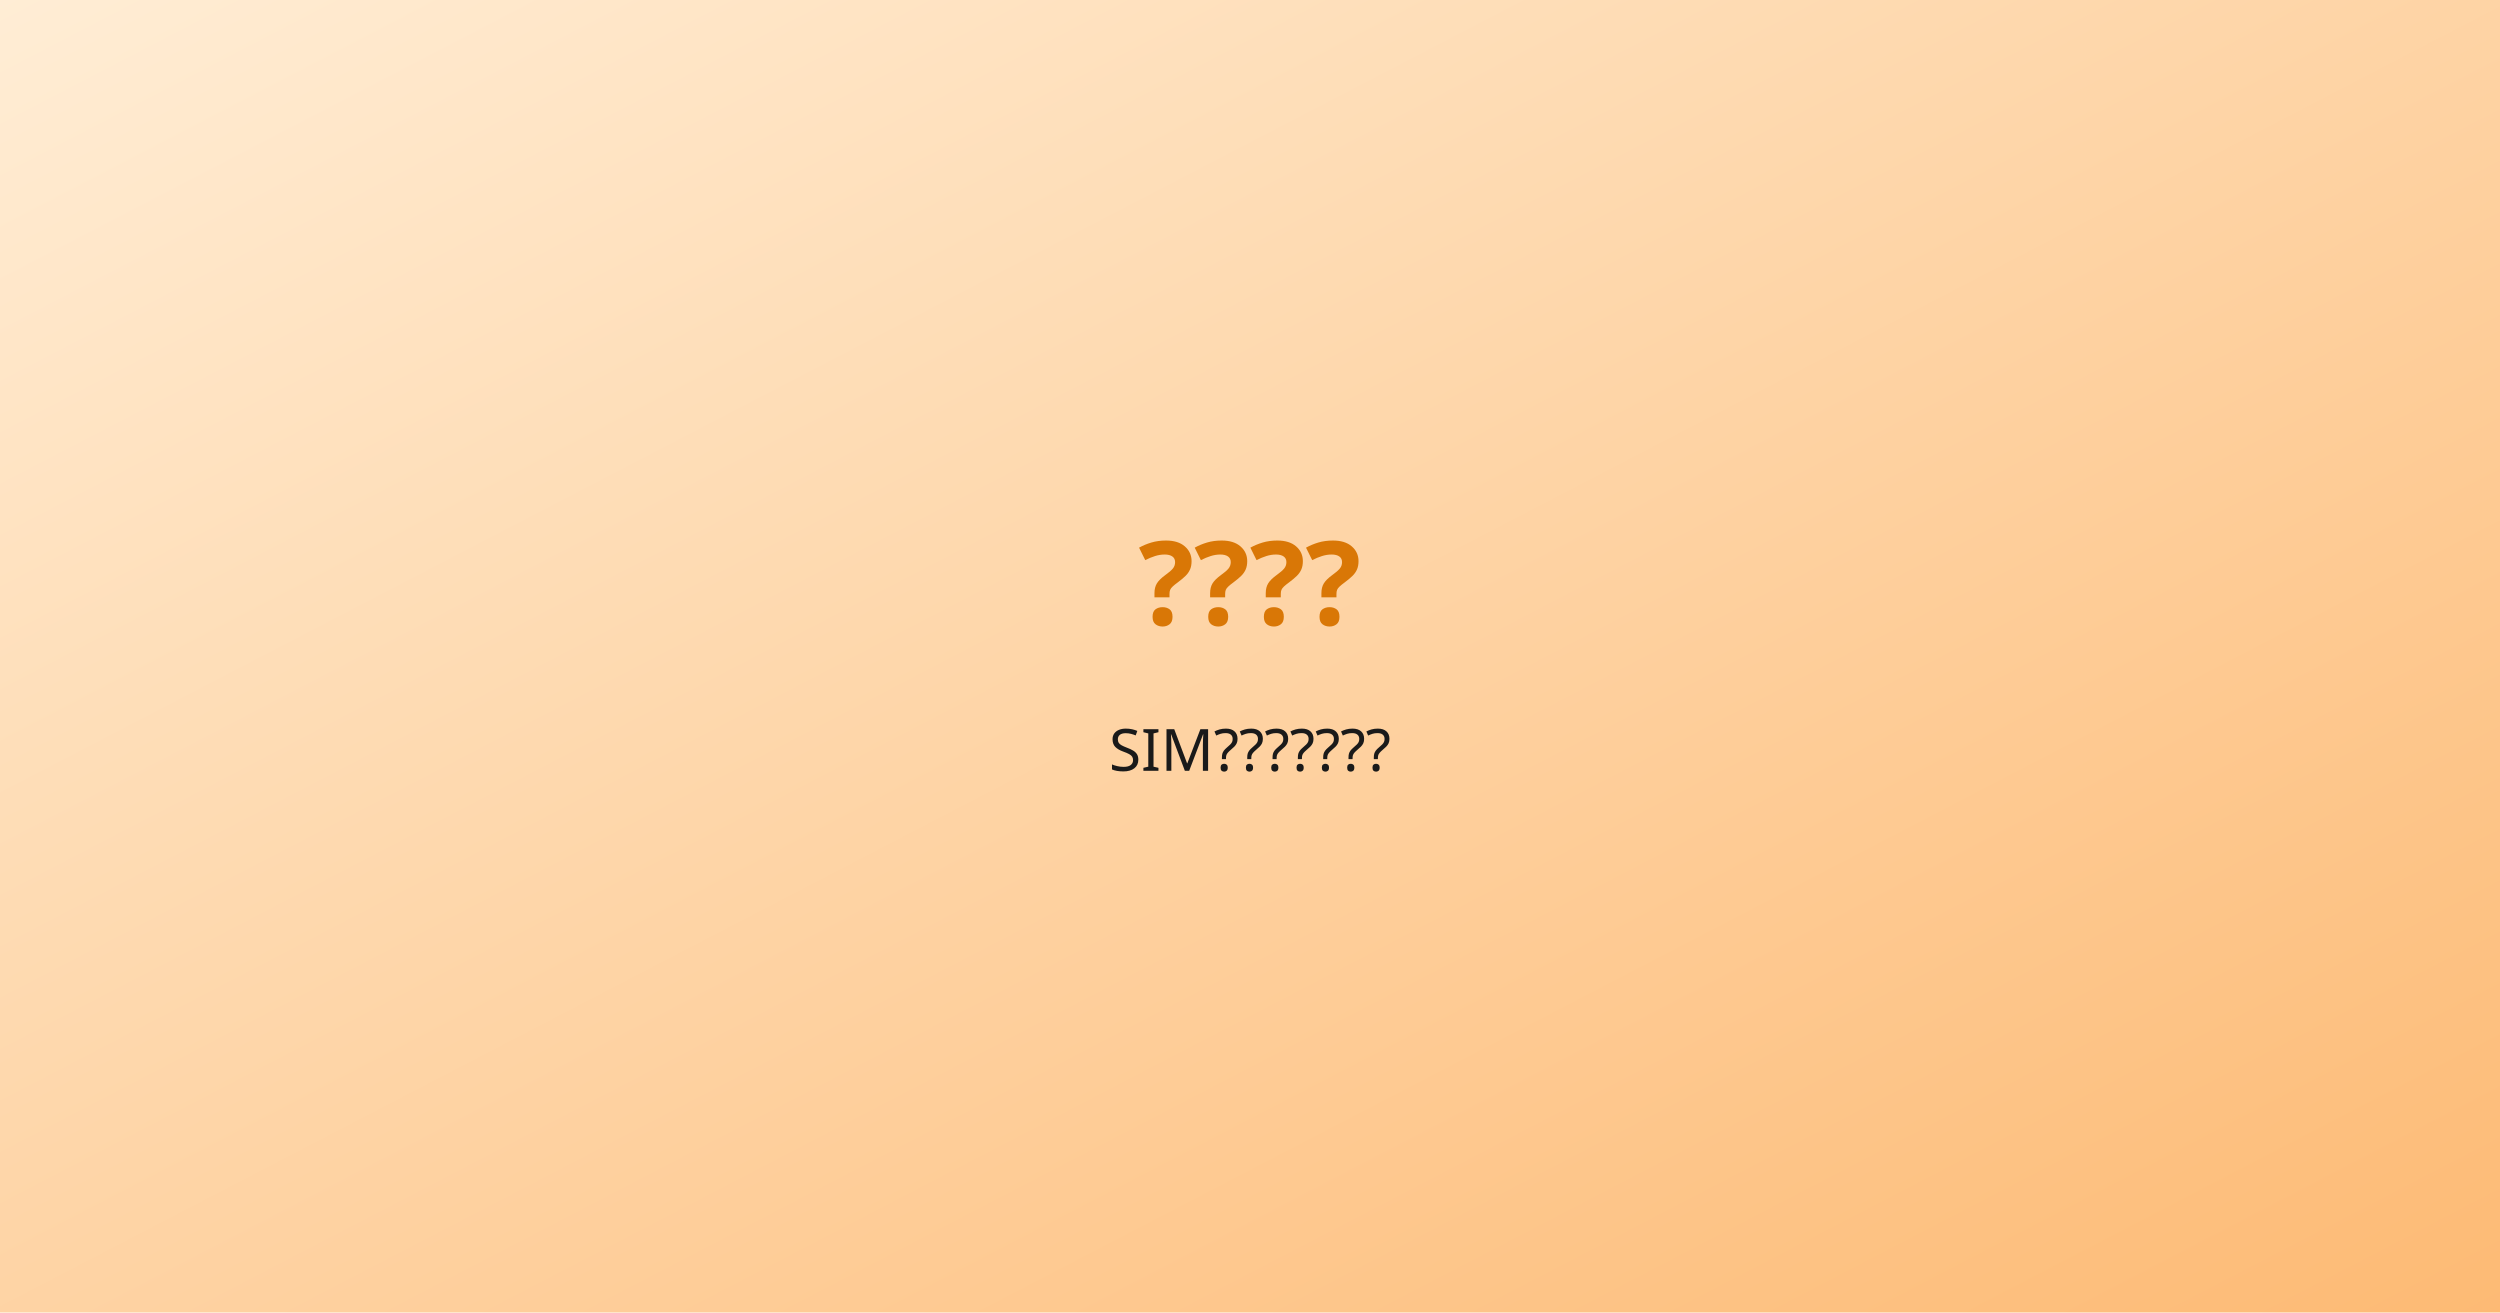
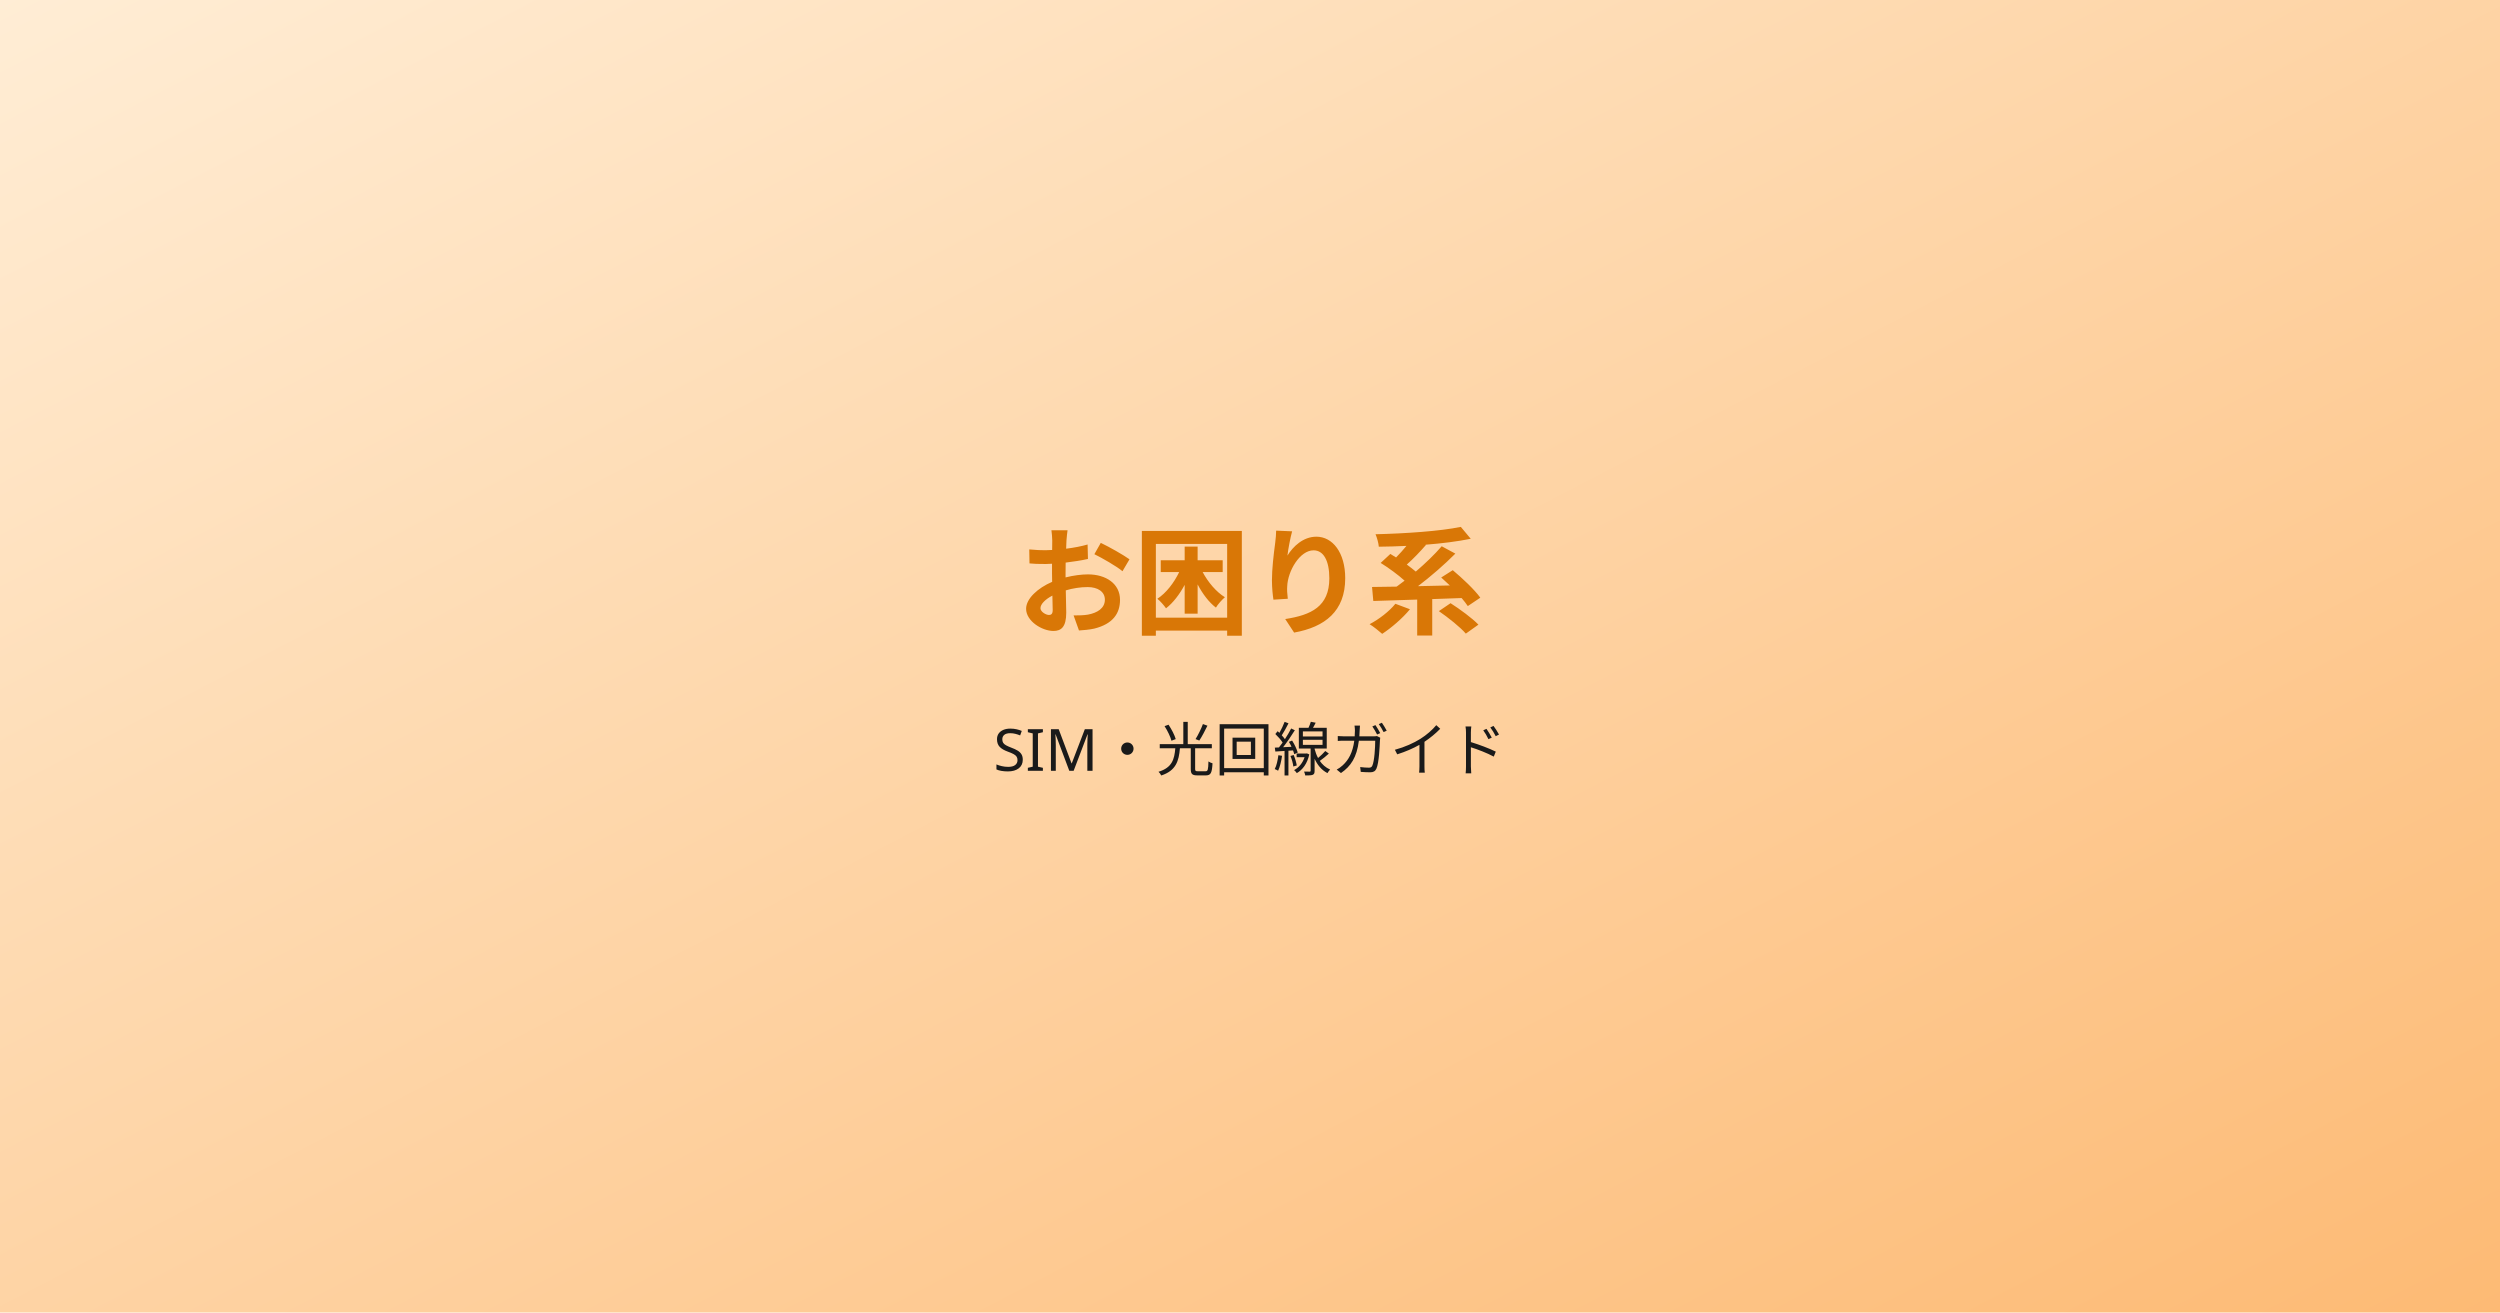
- <svg xmlns="http://www.w3.org/2000/svg" width="1200" height="630" viewBox="0 0 1200 630" role="img" aria-label="???? | SIM???????">
+ <svg xmlns="http://www.w3.org/2000/svg" width="1200" height="630" viewBox="0 0 1200 630" role="img" aria-label="お困り系 | SIM・光回線ガイド">
  <defs>
    <linearGradient id="bg" x1="0%" y1="0%" x2="100%" y2="100%">
      <stop offset="0%" stop-color="#ffedd5" />
      <stop offset="100%" stop-color="#fdba74" />
    </linearGradient>
  </defs>
  <rect width="1200" height="630" fill="url(#bg)" />
-   <text x="600" y="300" text-anchor="middle" font-family="sans-serif" font-size="56" font-weight="700" fill="#d97706">????</text>
-   <text x="600" y="370" text-anchor="middle" font-family="sans-serif" font-size="28" fill="#1a1a1a">SIM???????</text>
+   <text x="600" y="300" text-anchor="middle" font-family="sans-serif" font-size="56" font-weight="700" fill="#d97706">お困り系</text>
+   <text x="600" y="370" text-anchor="middle" font-family="sans-serif" font-size="28" fill="#1a1a1a">SIM・光回線ガイド</text>
</svg>
